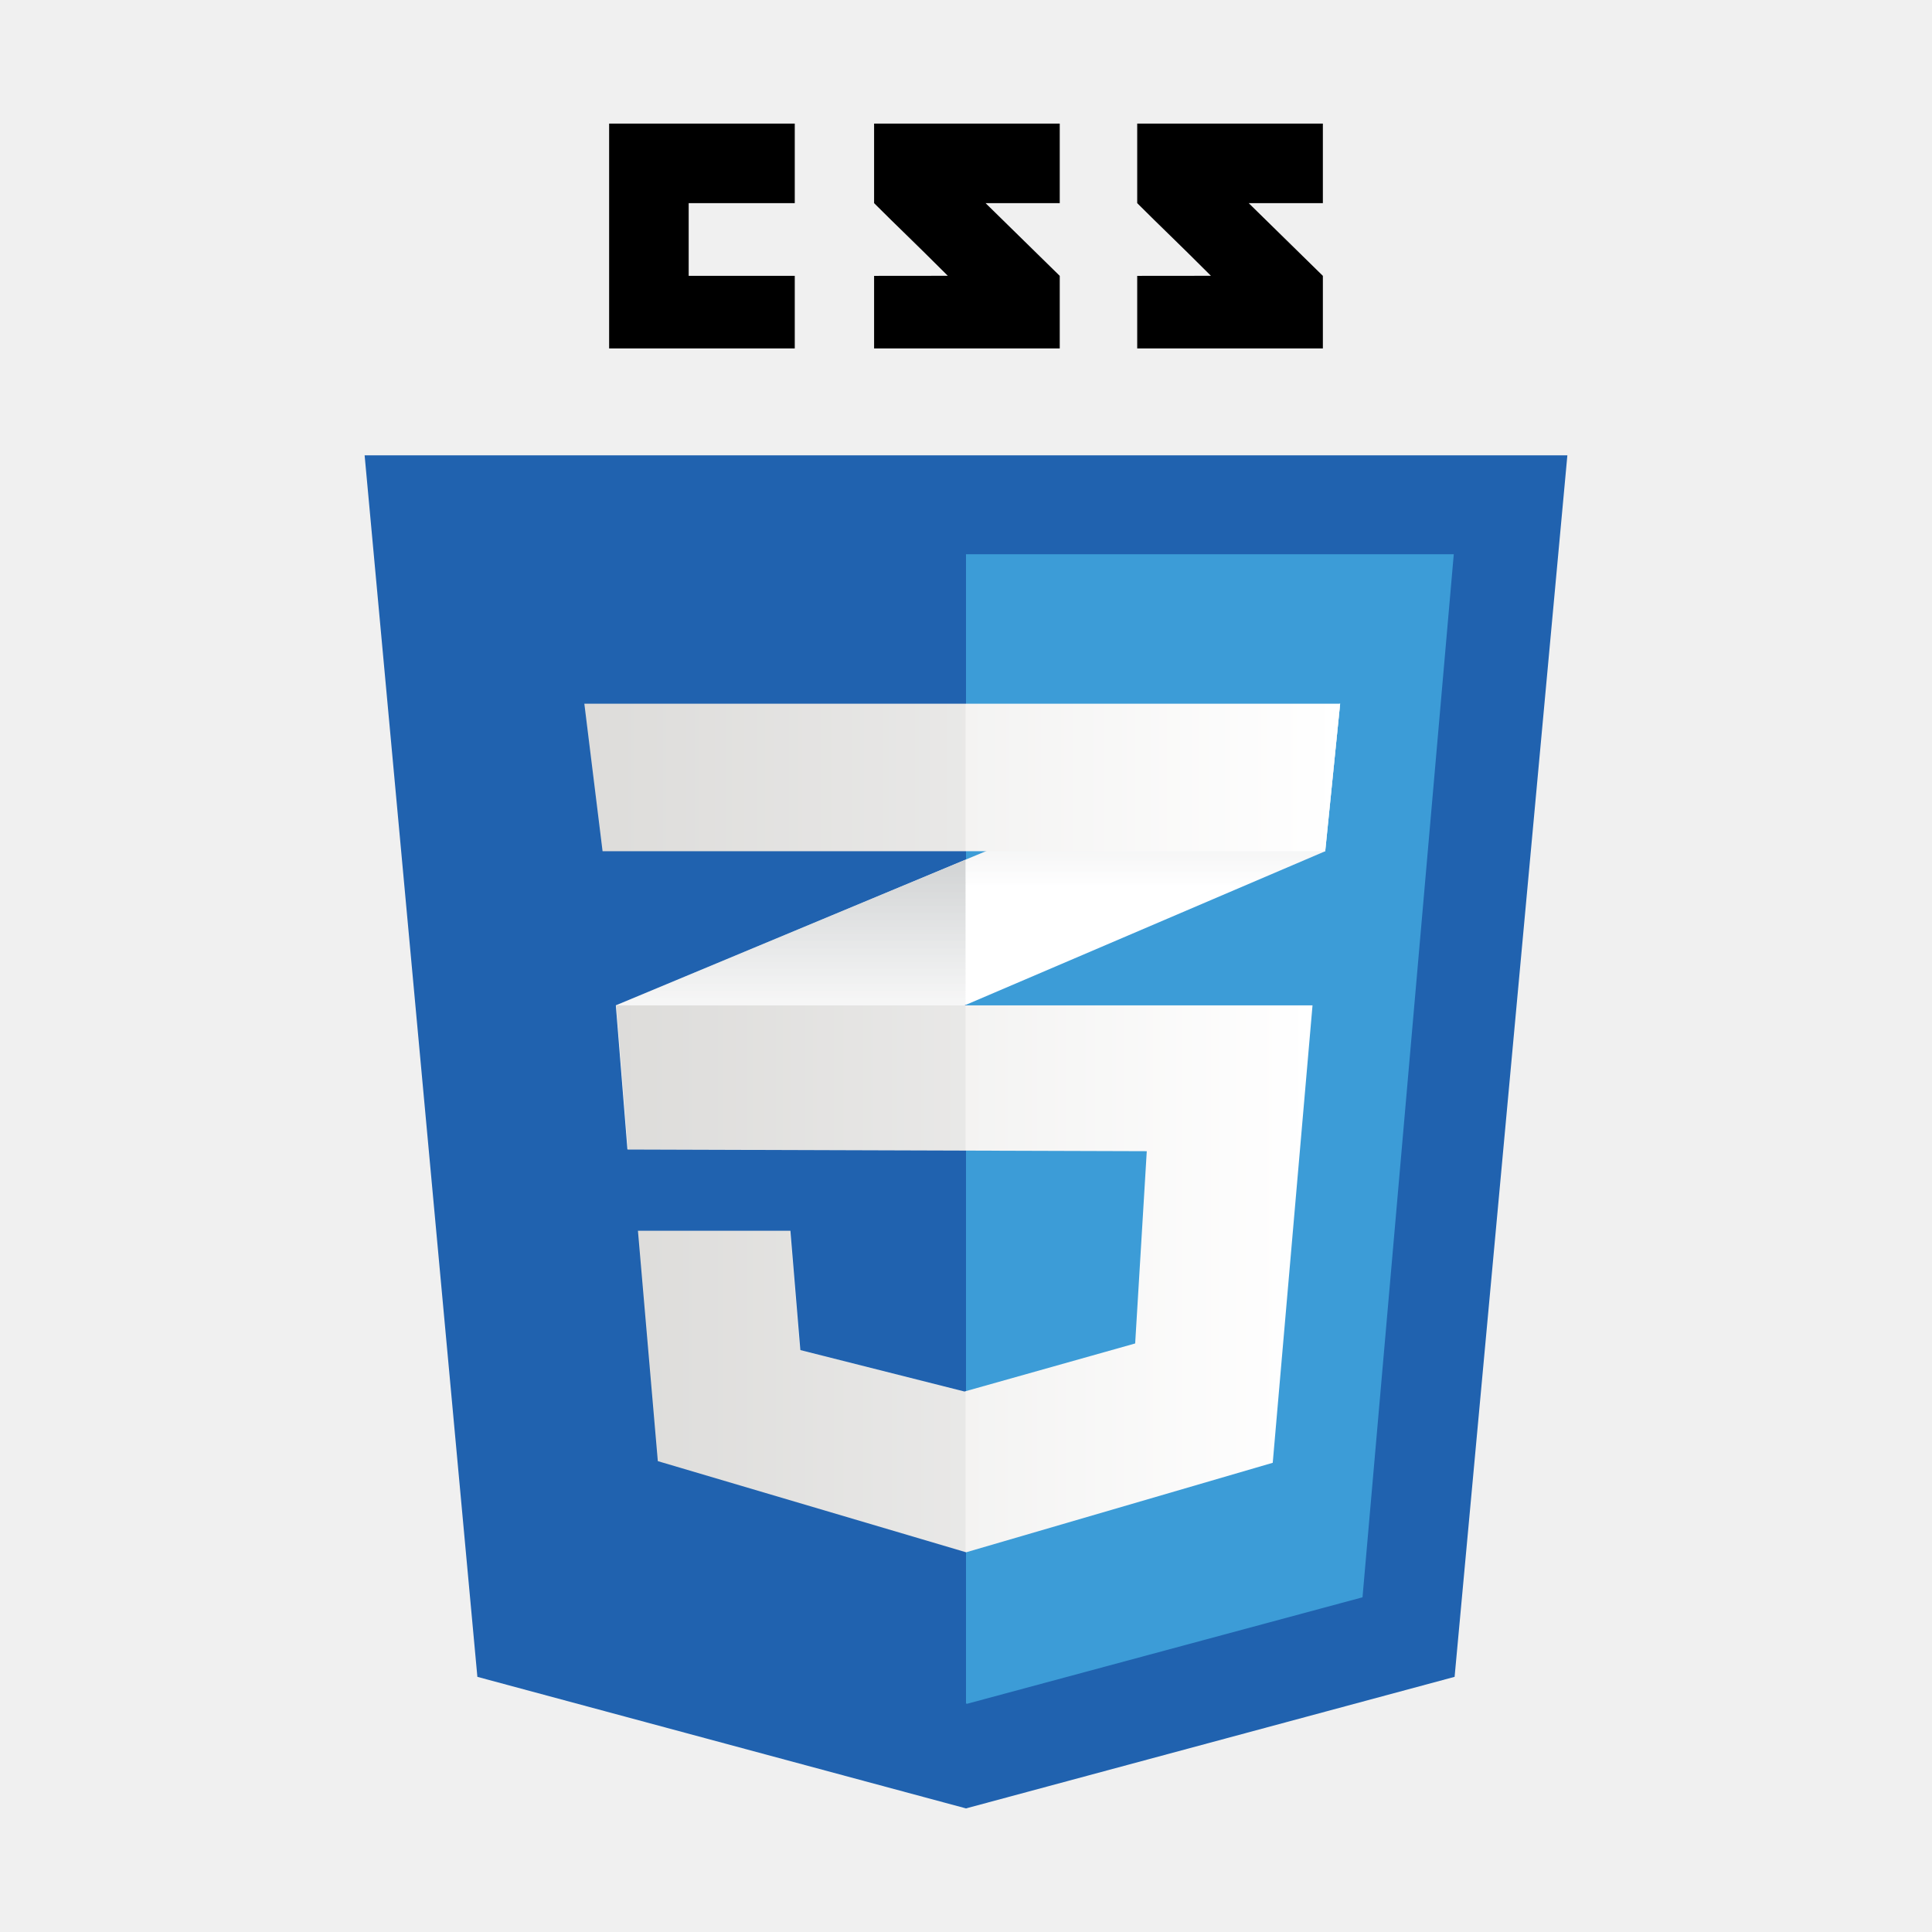
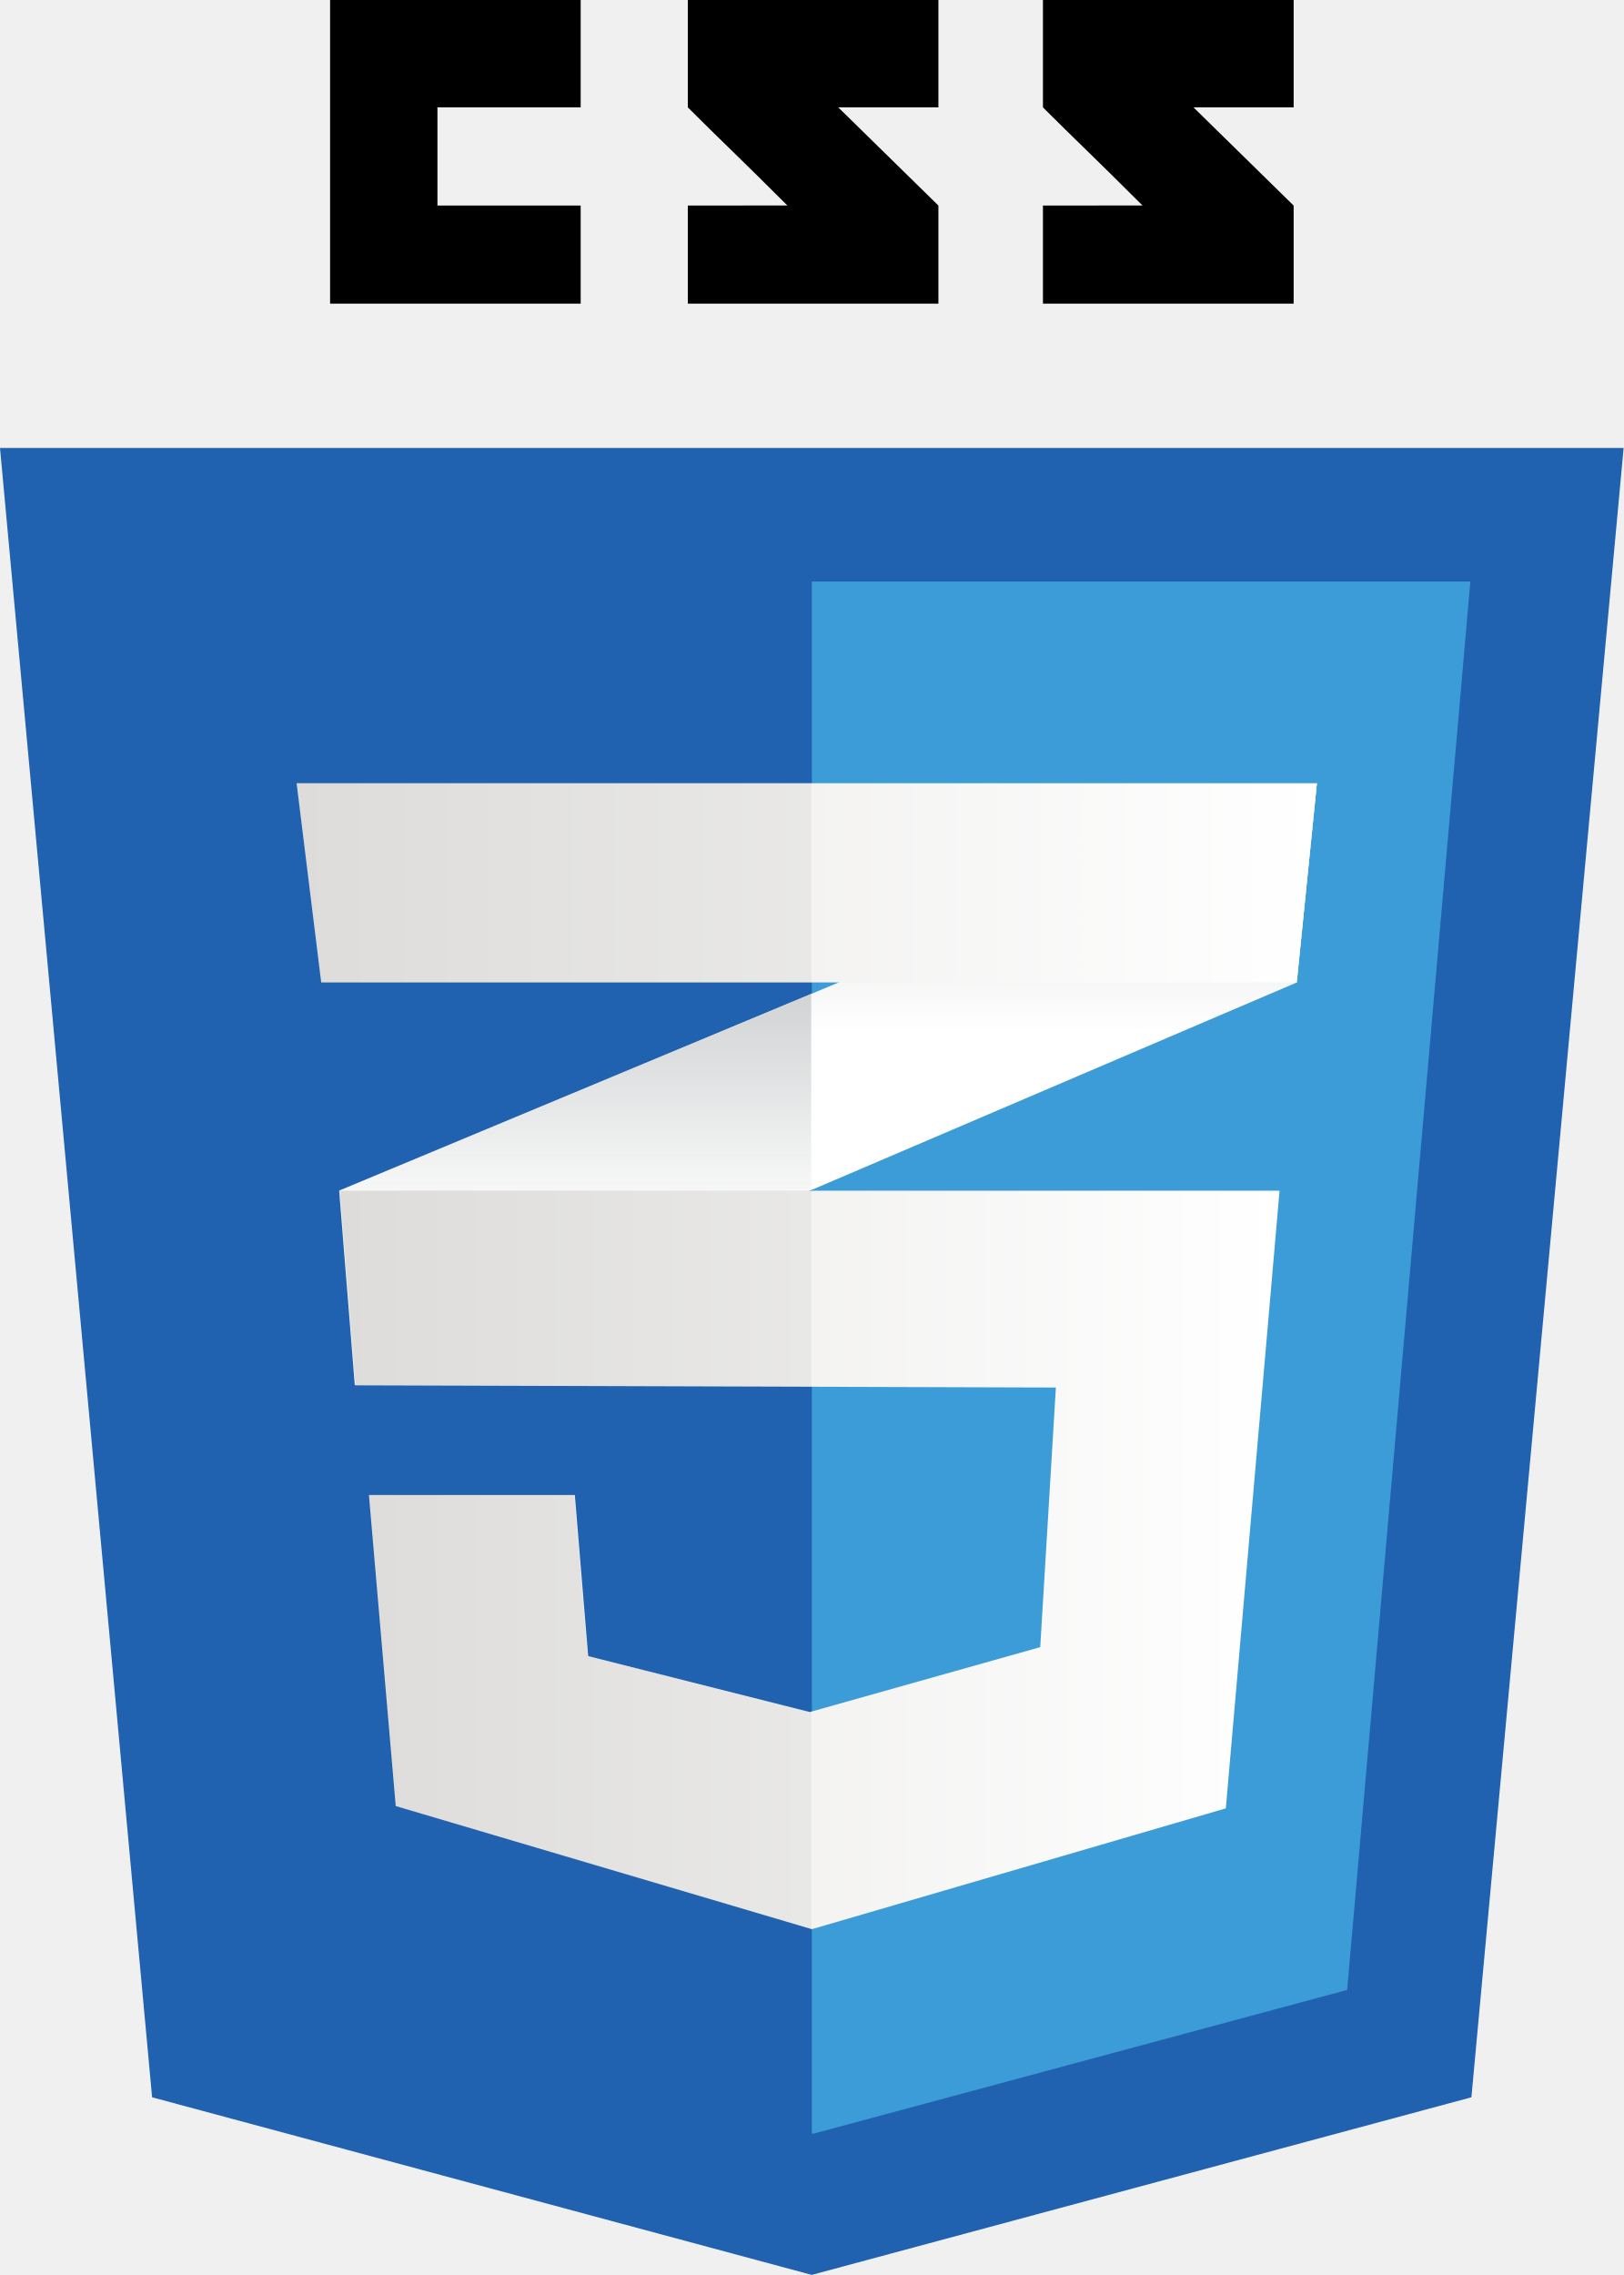
- <svg xmlns="http://www.w3.org/2000/svg" width="2500" height="2500" viewBox="0 0 538.584 538.583">
-   <path d="M0 0h538.584v538.583H0V0z" fill="none" />
-   <path d="M405.5 467.454L269.29 504.13l-136.212-36.676-31.432-340.525h335.29L405.5 467.454z" fill="#2062af" />
-   <path d="M269.289 154.511v320.367l.308.084 110.229-29.682 25.443-290.769h-135.98z" fill="#3c9cd7" />
-   <path d="M191.985 76.899V56.631h29.571V34.453h-51.749v62.684h51.749V76.899h-29.571zm82.766-20.268h20.674V34.453h-51.754v22.178c6.924 6.924 10.535 10.238 20.549 20.252-5.854 0-20.549.021-20.549.02v20.234h51.754V76.899l-20.674-20.268zm73.352 0h20.673V34.453H317.02v22.178c6.924 6.924 10.537 10.238 20.551 20.252-5.852 0-20.551.021-20.551.02v20.234h51.757V76.899l-20.674-20.268z" />
-   <path d="M269.168 239.656l-97.49 40.602 3.233 40.199 94.257-40.301 100.265-42.868 4.157-41.122-104.422 43.49z" fill="#fff" />
-   <linearGradient id="a" gradientUnits="userSpaceOnUse" x1="-825.508" y1="1338.301" x2="-825.508" y2="1419.102" gradientTransform="matrix(1 0 0 -1 1045.93 1658.759)">
-     <stop offset=".387" stop-color="#d1d3d4" stop-opacity="0" />
-     <stop offset="1" stop-color="#d1d3d4" />
+ <svg xmlns="http://www.w3.org/2000/svg" version="1.1" id="Слой_1" x="0px" y="0px" viewBox="0 0 1556.3 2180.2" style="enable-background:new 0 0 1556.3 2180.2;" xml:space="preserve">
+   <style type="text/css">
+ 	.st0{fill:none;}
+ 	.st1{fill:#2062AF;}
+ 	.st2{fill:#3C9CD7;}
+ 	.st3{fill:#FFFFFF;}
+ 	.st4{fill:url(#SVGID_1_);}
+ 	.st5{fill:url(#SVGID_2_);}
+ 	.st6{fill:url(#SVGID_3_);}
+ 	.st7{opacity:5.000000e-02;enable-background:new    ;}
+ 	.st8{fill:url(#SVGID_4_);}
+ </style>
+   <path class="st0" d="M-471.8-159.9h2500v2500h-2500V-159.9z" />
+   <path class="st1" d="M1410.4,2009.9l-632.3,170.2l-632.3-170.2L0,429.3h1556.3L1410.4,2009.9z" />
+   <path class="st2" d="M778.2,557.3v1487.1l1.4,0.4l511.7-137.8l118.1-1349.7L778.2,557.3L778.2,557.3z" />
+   <path d="M419.3,197v-94.1h137.3V0H316.4v291h240.2V197H419.3z M803.5,102.9h96V0H659.3v102.9c32.1,32.1,48.9,47.5,95.4,94  c-27.2,0-95.4,0.1-95.4,0.1V291h240.2V197L803.5,102.9L803.5,102.9z M1144,102.9h96V0H999.7v102.9c32.1,32.1,48.9,47.5,95.4,94  c-27.2,0-95.4,0.1-95.4,0.1V291H1240V197L1144,102.9L1144,102.9z" />
+   <path class="st3" d="M777.6,952.5L325.1,1141l15,186.6l437.5-187.1l465.4-199l19.3-190.9L777.6,952.5L777.6,952.5z" />
+   <linearGradient id="SVGID_1_" gradientUnits="userSpaceOnUse" x1="-379.386" y1="-429.791" x2="-379.386" y2="-510.592" gradientTransform="matrix(4.6418 0 0 4.6418 2312.368 3322.582)">
+     <stop offset="0.387" style="stop-color:#D1D3D4;stop-opacity:0" />
+     <stop offset="1" style="stop-color:#D1D3D4" />
  </linearGradient>
-   <path d="M171.677 280.258l3.233 40.199 94.257-40.301v-40.5l-97.49 40.602z" fill="url(#a)" />
-   <linearGradient id="b" gradientUnits="userSpaceOnUse" x1="-724.552" y1="1378.602" x2="-724.552" y2="1462.591" gradientTransform="matrix(1 0 0 -1 1045.93 1658.759)">
-     <stop offset=".387" stop-color="#d1d3d4" stop-opacity="0" />
-     <stop offset="1" stop-color="#d1d3d4" />
+   <path class="st4" d="M325.1,1141l15,186.6l437.5-187.1v-188L325.1,1141z" />
+   <linearGradient id="SVGID_2_" gradientUnits="userSpaceOnUse" x1="-278.429" y1="-470.092" x2="-278.429" y2="-554.081" gradientTransform="matrix(4.6418 0 0 4.6418 2312.368 3322.582)">
+     <stop offset="0.387" style="stop-color:#D1D3D4;stop-opacity:0" />
+     <stop offset="1" style="stop-color:#D1D3D4" />
  </linearGradient>
-   <path d="M373.59 196.167l-104.422 43.489v40.5l100.265-42.868 4.157-41.121z" fill="url(#b)" />
-   <linearGradient id="c" gradientUnits="userSpaceOnUse" x1="-874.103" y1="1302.263" x2="-680.039" y2="1302.263" gradientTransform="matrix(1 0 0 -1 1045.93 1658.759)">
-     <stop offset="0" stop-color="#e8e7e5" />
-     <stop offset="1" stop-color="#fff" />
+   <path class="st5" d="M1262.3,750.6L777.6,952.5v188l465.4-199L1262.3,750.6z" />
+   <linearGradient id="SVGID_3_" gradientUnits="userSpaceOnUse" x1="-427.981" y1="-393.753" x2="-233.916" y2="-393.753" gradientTransform="matrix(4.6418 0 0 4.6418 2312.368 3322.582)">
+     <stop offset="0" style="stop-color:#E8E7E5" />
+     <stop offset="1" style="stop-color:#FFFFFF" />
  </linearGradient>
-   <path d="M171.827 280.258l3.234 40.199 144.625.461-3.235 53.598-47.59 13.398-45.748-11.551-2.772-33.268h-42.508l5.545 64.225 85.945 25.412 85.479-24.951 11.09-127.523H171.827z" fill="url(#c)" />
-   <path d="M269.168 280.258h-97.49l3.233 40.199 94.257.301v-40.5zm0 107.528l-.462.129-45.742-11.551-2.772-33.268h-42.507l5.544 64.225 85.939 25.412v-44.947z" opacity=".05" />
-   <linearGradient id="d" gradientUnits="userSpaceOnUse" x1="-883.032" y1="1442.031" x2="-672.341" y2="1442.031" gradientTransform="matrix(1 0 0 -1 1045.93 1658.759)">
-     <stop offset="0" stop-color="#e8e7e5" />
-     <stop offset="1" stop-color="#fff" />
+   <path class="st6" d="M325.8,1141l15,186.6l671.3,2.1l-15,248.8l-220.9,62.2l-212.4-53.6L551,1432.7H353.6l25.7,298.1l398.9,118  l396.8-115.8l51.5-591.9H325.8z" />
+   <path class="st7" d="M777.6,1141H325.1l15,186.6l437.5,1.4L777.6,1141L777.6,1141z M777.6,1640.1l-2.1,0.6l-212.3-53.6l-12.9-154.4  H353l25.7,298.1l398.9,118V1640.1z" />
+   <linearGradient id="SVGID_4_" gradientUnits="userSpaceOnUse" x1="-436.91" y1="-533.52" x2="-226.218" y2="-533.52" gradientTransform="matrix(4.6418 0 0 4.6418 2312.368 3322.582)">
+     <stop offset="0" style="stop-color:#E8E7E5" />
+     <stop offset="1" style="stop-color:#FFFFFF" />
  </linearGradient>
-   <path d="M162.898 196.167H373.59l-4.157 41.122H167.98l-5.082-41.122z" fill="url(#d)" />
-   <path d="M269.168 196.167h-106.27l5.082 41.122h101.188v-41.122z" opacity=".05" />
+   <path class="st8" d="M284.3,750.6h978L1243,941.5H307.9L284.3,750.6L284.3,750.6z" />
+   <path class="st7" d="M777.6,750.6H284.3l23.6,190.9h469.7L777.6,750.6L777.6,750.6z" />
</svg>
